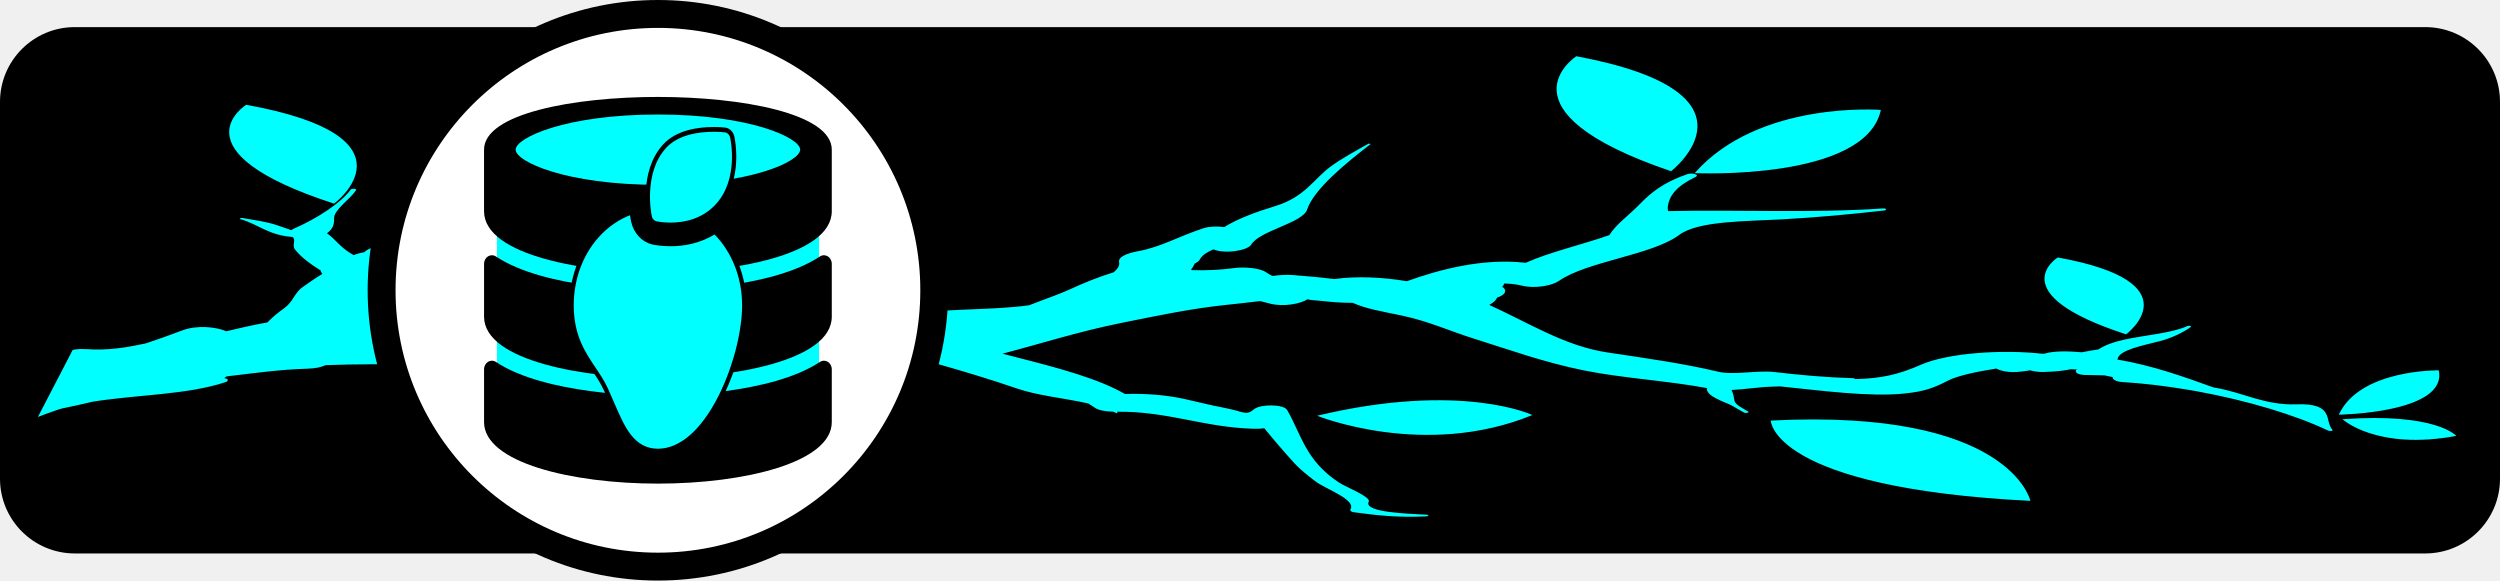
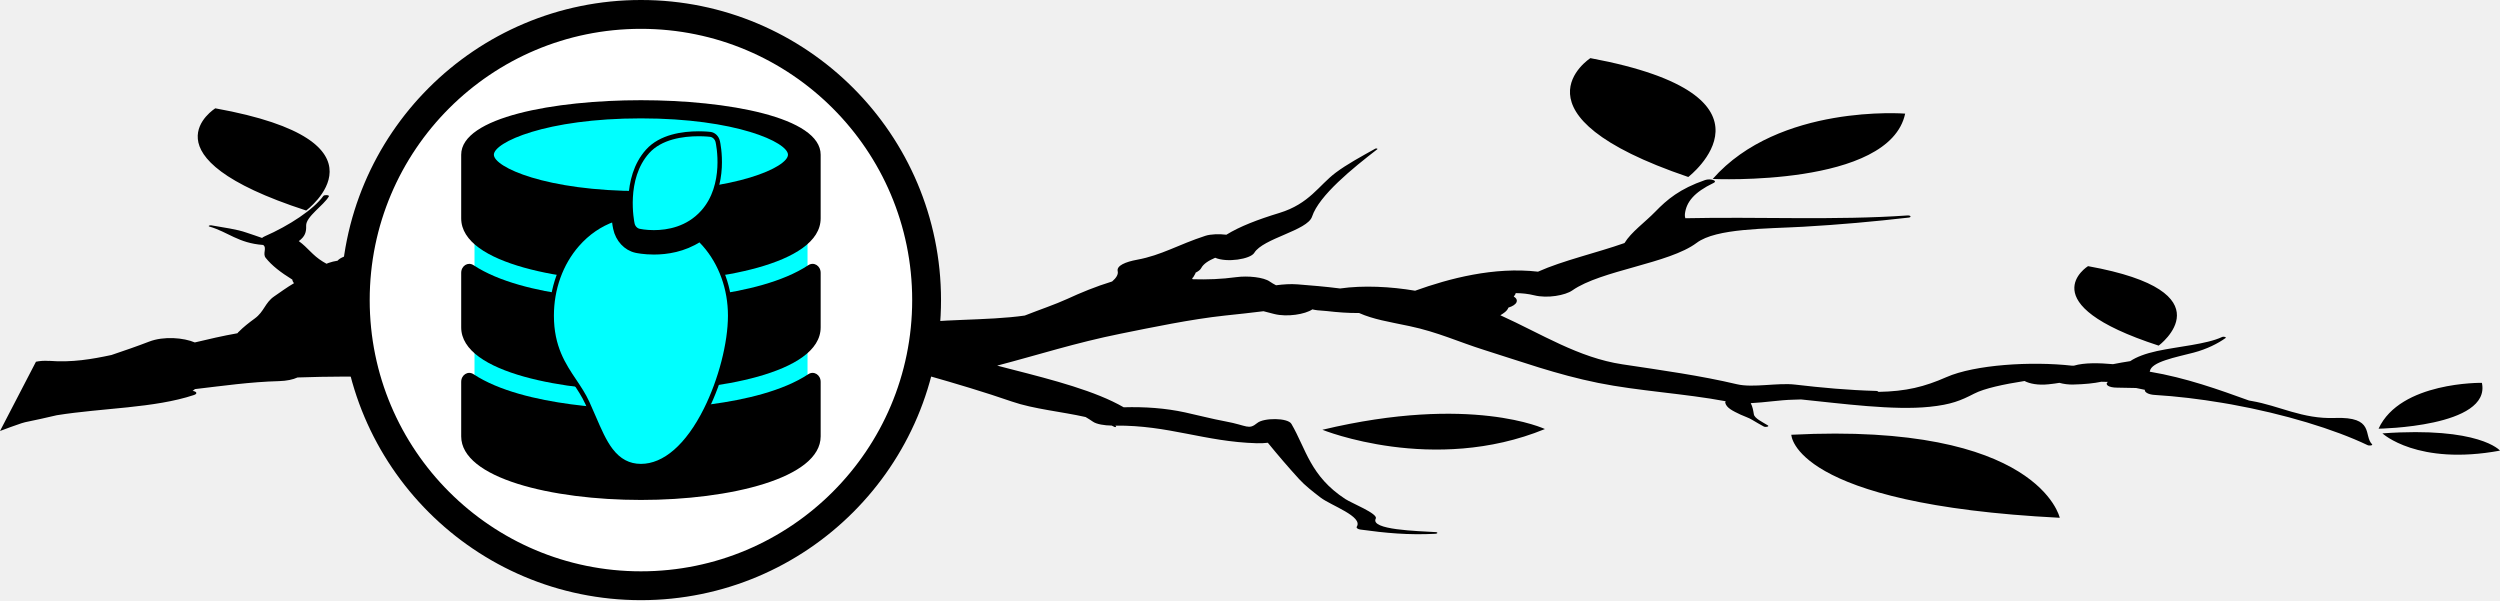
- <svg xmlns="http://www.w3.org/2000/svg" width="368.93" height="85.674" version="1.1" viewBox="0 0 379.98 75.599">
-   <g transform="translate(2.62e-5 .00047062)">
-     <rect x="-2.62e-5" y="-2.201" width="379.98" height="80" ry="11.369" stroke-width=".908" />
-     <path d="m323.15 44.496s10.618-7.89-10.389-11.686c0 0-8.794 5.459 10.389 11.686zm-90.239 12.264s-10.801-5.131-32.718 0.108c0 0 16.313 6.62 32.718-0.108zm-195.49-47.155s-11.31 7.021 13.359 15.027c0 0 13.648-10.149-13.359-15.027zm62.747 6.011s-11.993-0.194-15.193 6.742c0 0 16.593-0.23 15.193-6.742zm2.671 9.972s-3-3.559-17.288-2.54c0 0 5.117 4.781 17.288 2.54zm252.64 31.121s16.586-0.234 15.193-6.742c0 0-12.002-0.195-15.193 6.742zm17.856 3.225s-3-3.559-17.29-2.536c0.01 7.19e-4 5.127 4.782 17.29 2.536zm-133.74-57.708s-12.782 8.243 14.392 17.476c0 0 15.483-11.905-14.392-17.476zm17.984 17.765c-2e-3 0.004 26.005 1.213 28.297-9.606 0 0-18.557-1.473-28.297 9.606zm51.026 49.817s-3.043-14.08-39.467-12.207c-2e-3 0.004 0.171 10.22 39.467 12.207zm-299.7-13.894c-1.04 0.333-2.096 0.754-3.141 1.135l5.286-10.184c0.535-0.114 1.176-0.174 1.919-0.12l0.005-0.011c3.376 0.265 6.318-0.248 9.179-0.861 1.903-0.64 3.795-1.295 5.534-1.966 2.181-0.844 5.121-0.565 6.718 0.12 2.021-0.482 4.101-0.967 6.261-1.349 0.03-0.038 0.07-0.08 0.108-0.117l-0.018-0.002c0.041-0.041 0.086-0.075 0.125-0.112 0.662-0.67 1.44-1.287 2.341-1.942 1.396-1.02 1.498-2.316 2.844-3.24 0.931-0.638 1.857-1.321 2.927-1.952-0.151-0.167-0.233-0.341-0.245-0.519l-0.035-0.025c-1.643-1.018-2.981-2.035-3.889-3.184-0.489-0.616 0.236-1.482-0.372-1.889-3.652-0.265-5.144-1.905-7.899-2.706-0.256-0.076 0.032-0.227 0.31-0.176 1.842 0.341 3.644 0.538 5.197 1.086 0.766 0.268 1.53 0.502 2.232 0.764 0.097-0.078 0.206-0.158 0.365-0.227 3.634-1.589 7.197-3.939 8.649-5.948 0.142-0.2 0.931-0.142 0.814 0.064-0.772 1.34-3.395 2.982-3.345 4.316 0.038 0.918-0.154 1.581-1.078 2.26 1.355 0.984 1.971 2.055 3.53 3.015 0.173 0.106 0.358 0.21 0.542 0.313 0.099-0.044 0.207-0.087 0.312-0.124 0.398-0.143 0.843-0.249 1.31-0.323 0.749-0.893 3.548-1.259 5.564-1.656 0.933-0.182 2.112-0.197 3.052-0.045 0.45-0.005 0.901 0.008 1.358 0.044 0.908-0.336 1.876-0.642 2.811-0.957-0.323-0.185-0.401-0.42 0.026-0.691 0.685-0.439 1.487-0.828 2.398-1.171 0.327-0.189 0.663-0.378 1.006-0.562 0.222-0.464 0.403-0.924 0.716-1.27 0.3-0.34 0.98-0.438 1.651-0.393 0.663-0.433 1.366-0.852 2.146-1.254 0.079-0.372-0.07-0.728 0.169-1.187 0.497-0.958 2.219-1.522 2.29-2.595 0.01-0.221 0.58-0.366 1.052-0.34 0.641-0.794 1.373-1.581 1.974-2.372 0.151-0.199 0.874-0.142 0.814 0.064-0.378 1.297-0.415 2.635-1.024 3.917-0.324 0.678-0.342 1.522-1.109 2.173 0.211 0.328 0.361 0.662 0.083 1.014-1.103 1.391-3.605 2.488-5.528 3.715-0.085 0.164-0.168 0.324-0.262 0.487-0.19 0.348-0.92 0.635-1.67 0.906-0.11 0.047-0.226 0.086-0.348 0.121-0.396 0.139-0.779 0.272-1.078 0.408-1.328 0.596-2.075 1.704-3.777 2.141l-0.042 0.008c-0.056 0.144-0.19 0.293-0.46 0.445-1.237 0.714-2.423 1.384-3.898 2.006-0.293 0.692-0.684 1.391-1.161 2.091 0.003 0.067-0.005 0.137-0.023 0.209l0.262 0.009c1.55 0.04 2.656 0.349 3.071 0.797 1.497-0.627 2.982-1.251 4.324-1.928 0.13-0.068 0.386 8e-3 0.302 0.079-1.101 0.966-2.692 1.793-4.537 2.541-0.042 0.082-0.087 0.167-0.171 0.257-0.438 0.477 0.917 0.857 3.004 1.147 0.238 1.7e-4 0.46-0.005 0.701 0.007 1.129 0.063 2.262 0.118 3.388 0.17 0.165-0.005 0.32-0.012 0.491-0.009 6.54 0.095 13.021 0.341 19.529-0.033 1.472-0.084 3.165 0.304 4.374 0.636 0.22-0.094 0.552-0.201 1.008-0.328 1.831-0.501 4.263-0.232 5.508 0.433l0.161 0.057c2.387-0.031 4.769-0.033 7.139 5e-3 2.247-0.201 4.33-0.471 5.132-0.604 4.767-0.8 5.841-1.182 11.457-0.589 2.891 0.301 5.405 0.943 8.136 1.387 0.79 0.129 1.625 0.209 2.466 0.275 0.183-0.041 0.35-0.087 0.559-0.123 5.353-0.939 12.463-0.584 18.008-1.379 2.133-0.844 4.485-1.633 6.248-2.443 1.978-0.912 4.151-1.815 6.599-2.568 0.603-0.519 0.928-1.035 0.816-1.518-0.185-0.8 1.136-1.363 2.862-1.679 3.6-0.662 6.011-2.206 10.034-3.517 0.788-0.253 2.044-0.288 3.082-0.158 1.988-1.226 4.627-2.237 7.795-3.203 4.413-1.346 5.802-4.06 8.282-5.921 1.679-1.254 3.755-2.372 5.823-3.532 0.121-0.068 0.395 0.009 0.302 0.079-3.618 2.787-8.579 6.806-9.603 9.915-0.674 2.051-7.197 3.187-8.499 5.33-0.565 0.923-4.027 1.466-5.744 0.719-0.958 0.414-1.727 0.887-2.058 1.524-0.127 0.246-0.427 0.474-0.823 0.669-0.01 0.073-0.035 0.142-0.081 0.212-0.072 0.102-0.405 0.835-0.436 0.473 1e-3 0.071 0.023 0.139 0.043 0.211l0.058 0.071c2.187 0.061 4.236-0.016 6.397-0.309 1.691-0.23 4.035 0.006 4.928 0.65 0.286 0.2 0.595 0.376 0.918 0.543 1.072-0.138 2.13-0.214 3.155-0.134 1.912 0.15 4.132 0.332 6.265 0.607 3.385-0.486 7.45-0.282 11.028 0.329 5.011-1.803 11.621-3.547 18.07-2.8 3.651-1.64 8.646-2.77 12.717-4.21 0.983-1.619 3.011-3.05 4.525-4.609 1.738-1.79 3.593-3.363 7.319-4.652 0.788-0.271 1.938 0.1 1.243 0.431-2.855 1.372-4.008 2.804-4.207 4.563-0.03 0.205 5e-3 0.412 0.06 0.62 10.798-0.237 22.071 0.334 32.685-0.411 0.463-0.03 0.605 0.266 0.16 0.316-5.062 0.58-10.267 1.049-15.497 1.346-5.493 0.309-12.804 0.213-15.674 2.366-4.088 3.069-14.032 4.01-18.299 7.002-1.005 0.706-3.625 1.204-5.588 0.713-0.894-0.222-1.816-0.317-2.737-0.322 2e-3 0.052-5e-3 0.103-0.034 0.157-0.061 0.117-0.148 0.229-0.243 0.34 0.812 0.49 0.53 1.235-0.78 1.632-0.094 0.219-0.205 0.414-0.505 0.661-0.2 0.166-0.439 0.314-0.68 0.465 6.053 2.739 11.473 6.24 17.947 7.215 5.899 0.889 11.471 1.657 16.831 2.926 2.382 0.565 5.978-0.253 8.57 0.055 3.886 0.457 7.803 0.817 11.85 0.927 0.236 0.004 0.346 0.068 0.393 0.142 4.086-0.075 6.758-0.747 9.991-2.168 4.183-1.839 12.496-2.353 18.453-1.684 0.106-0.003 0.203-0.006 0.308-0.005 1.522-0.455 3.711-0.398 5.731-0.217 0.817-0.162 1.667-0.314 2.536-0.445 0.898-0.611 2.246-1.117 3.932-1.484 3.069-0.666 7.307-0.997 9.563-2.061 0.229-0.112 0.696 0.017 0.527 0.141-1.086 0.789-2.779 1.649-4.707 2.153-2.61 0.68-6.232 1.348-6.429 2.736l-0.034 0.064c5.378 0.904 10.187 2.645 14.615 4.242 0.157 0.027 0.28 0.048 0.349 0.061 4.095 0.696 7.483 2.681 12.251 2.504 5.923-0.22 4.202 2.583 5.486 3.869 0.164 0.161-0.404 0.246-0.656 0.126-4.898-2.341-12.223-4.576-20.056-5.995-0.459-0.069-0.911-0.153-1.365-0.233-3.285-0.551-6.635-0.958-9.931-1.158-0.877-0.054-1.481-0.413-1.393-0.747l-1.289-0.268c-0.93-0.025-1.869-0.05-2.8-0.053-1.247-0.002-1.852-0.449-1.352-0.843-0.328-0.011-0.639-0.017-0.959-0.024-1.121 0.234-2.4 0.367-4.155 0.411-0.676 0.017-1.415-0.081-2.012-0.251-0.42 0.074-0.912 0.143-1.597 0.215-1.542 0.164-2.791-0.09-3.529-0.485-3.037 0.476-5.903 1.081-7.401 1.856-1.978 1.023-3.378 1.609-6.568 1.94-5.304 0.55-12.804-0.465-18.892-1.084-0.416 0.012-0.826 0.032-1.23 0.04-1.818 0.035-4.088 0.409-6.166 0.505 0.283 0.537 0.366 1.092 0.457 1.633 0.089 0.6 1.272 1.145 2.072 1.641 0.252 0.157-0.342 0.31-0.616 0.159-0.582-0.327-1.176-0.652-1.716-0.987-0.467-0.292-1.125-0.492-1.684-0.755-1.178-0.556-2.075-0.993-2.258-1.741-0.023-0.083 0.016-0.158 0.062-0.229-5.949-1.123-12.872-1.508-18.741-2.695-6.161-1.247-11.402-3.167-16.792-4.854-3.637-1.138-6.799-2.624-10.954-3.498-3.081-0.65-5.264-0.977-7.417-1.927-1.534 0.02-3.128-0.101-4.718-0.285-0.461-0.029-0.928-0.065-1.405-0.118-0.269-0.032-0.512-0.077-0.741-0.132-1.062 0.724-3.696 1.158-5.601 0.682-0.565-0.141-1.084-0.278-1.587-0.41-1.806 0.232-3.667 0.423-5.683 0.639-4.993 0.538-10.708 1.734-15.346 2.67-6.606 1.333-12.098 3.11-18.127 4.689 0.729 0.191 1.459 0.381 2.174 0.563 6.105 1.558 12.325 3.187 16.425 5.562 3.131-0.087 6.134 0.126 9.01 0.749 1.986 0.43 3.917 0.949 5.958 1.327 3.241 0.599 3.369 1.306 4.68 0.231 0.946-0.778 4.483-0.785 5.015 0.135 2.17 3.727 2.766 7.678 7.921 11.047 0.938 0.615 4.85 2.159 4.48 2.871-0.87 1.677 6.164 1.829 8.803 1.992 0.379 0.023 0.308 0.232-0.043 0.249-3.999 0.201-7.287-0.106-11.054-0.628-0.381-0.056-0.597-0.262-0.503-0.406 0.982-1.508-3.79-3.12-5.314-4.292-1.158-0.887-2.296-1.777-3.159-2.719-1.615-1.768-3.137-3.551-4.598-5.34-0.498 0.061-1.036 0.089-1.637 0.071-7.656-0.22-13.006-2.682-20.777-2.588 0.033 0.047 0.076 0.091 0.107 0.142 0.045 0.059-0.147 0.1-0.244 0.048-0.135-0.07-0.265-0.132-0.402-0.198-1.071-0.01-2.229-0.201-2.76-0.572-0.343-0.238-0.703-0.463-1.082-0.685-3.494-0.789-7.63-1.17-10.811-2.268-4.006-1.382-8.217-2.642-12.541-3.871l-0.241-0.067c-2.952-0.091-5.725-0.253-8.497-0.564-1.808 0.18-3.908-0.011-5.576-0.779l-0.113-0.057c-1.048-0.182-2.12-0.374-3.201-0.585-9.288 0.797-18.588 0.57-28.075-0.087-5.611 1.178-14.241 1.293-19.663 1.797-8.965 0.833-18.062 0.326-27.15 0.664-0.662 0.304-1.586 0.505-2.697 0.536-4.299 0.118-8.296 0.7-12.389 1.175-0.096 0.093-0.208 0.18-0.345 0.262 0.596 0.08 0.787 0.41 0.209 0.605-5.827 1.943-13.469 1.898-20.18 2.975-1.51 0.359-3.068 0.7-4.656 1.027-0.18 0.053-0.365 0.097-0.537 0.154zm171.9-21.797 0.031-0.024z" fill="#0ff" stroke-width="5.822" />
+ <svg xmlns="http://www.w3.org/2000/svg" width="356.88" height="85.674" version="1.1" viewBox="0 0 367.57 75.599">
+   <g transform="translate(-5.7635 1.7643e-6)">
+     <path d="m323.15 44.496s10.618-7.89-10.389-11.686c0 0-8.794 5.459 10.389 11.686zm-90.239 12.264s-10.801-5.131-32.718 0.108c0 0 16.313 6.62 32.718-0.108zm-195.49-47.155s-11.31 7.021 13.359 15.027c0 0 13.648-10.149-13.359-15.027zm62.747 6.011s-11.993-0.194-15.193 6.742c0 0 16.593-0.23 15.193-6.742zm2.671 9.972s-3-3.559-17.288-2.54c0 0 5.117 4.781 17.288 2.54zm252.64 31.121s16.586-0.234 15.193-6.742c0 0-12.002-0.195-15.193 6.742zm17.856 3.225s-3-3.559-17.29-2.536c0.01 7.19e-4 5.127 4.782 17.29 2.536zm-133.74-57.708s-12.782 8.243 14.392 17.476c0 0 15.483-11.905-14.392-17.476zm17.984 17.765c-2e-3 0.004 26.005 1.213 28.297-9.606 0 0-18.557-1.473-28.297 9.606zm51.026 49.817s-3.043-14.08-39.467-12.207c-2e-3 0.004 0.171 10.22 39.467 12.207zm-299.7-13.894c-1.04 0.333-2.096 0.754-3.141 1.135l5.286-10.184c0.535-0.114 1.176-0.174 1.919-0.12l0.005-0.011c3.376 0.265 6.318-0.248 9.179-0.861 1.903-0.64 3.795-1.295 5.534-1.966 2.181-0.844 5.121-0.565 6.718 0.12 2.021-0.482 4.101-0.967 6.261-1.349 0.03-0.038 0.07-0.08 0.108-0.117l-0.018-0.002c0.041-0.041 0.086-0.075 0.125-0.112 0.662-0.67 1.44-1.287 2.341-1.942 1.396-1.02 1.498-2.316 2.844-3.24 0.931-0.638 1.857-1.321 2.927-1.952-0.151-0.167-0.233-0.341-0.245-0.519l-0.035-0.025c-1.643-1.018-2.981-2.035-3.889-3.184-0.489-0.616 0.236-1.482-0.372-1.889-3.652-0.265-5.144-1.905-7.899-2.706-0.256-0.076 0.032-0.227 0.31-0.176 1.842 0.341 3.644 0.538 5.197 1.086 0.766 0.268 1.53 0.502 2.232 0.764 0.097-0.078 0.206-0.158 0.365-0.227 3.634-1.589 7.197-3.939 8.649-5.948 0.142-0.2 0.931-0.142 0.814 0.064-0.772 1.34-3.395 2.982-3.345 4.316 0.038 0.918-0.154 1.581-1.078 2.26 1.355 0.984 1.971 2.055 3.53 3.015 0.173 0.106 0.358 0.21 0.542 0.313 0.099-0.044 0.207-0.087 0.312-0.124 0.398-0.143 0.843-0.249 1.31-0.323 0.749-0.893 3.548-1.259 5.564-1.656 0.933-0.182 2.112-0.197 3.052-0.045 0.45-0.005 0.901 0.008 1.358 0.044 0.908-0.336 1.876-0.642 2.811-0.957-0.323-0.185-0.401-0.42 0.026-0.691 0.685-0.439 1.487-0.828 2.398-1.171 0.327-0.189 0.663-0.378 1.006-0.562 0.222-0.464 0.403-0.924 0.716-1.27 0.3-0.34 0.98-0.438 1.651-0.393 0.663-0.433 1.366-0.852 2.146-1.254 0.079-0.372-0.07-0.728 0.169-1.187 0.497-0.958 2.219-1.522 2.29-2.595 0.01-0.221 0.58-0.366 1.052-0.34 0.641-0.794 1.373-1.581 1.974-2.372 0.151-0.199 0.874-0.142 0.814 0.064-0.378 1.297-0.415 2.635-1.024 3.917-0.324 0.678-0.342 1.522-1.109 2.173 0.211 0.328 0.361 0.662 0.083 1.014-1.103 1.391-3.605 2.488-5.528 3.715-0.085 0.164-0.168 0.324-0.262 0.487-0.19 0.348-0.92 0.635-1.67 0.906-0.11 0.047-0.226 0.086-0.348 0.121-0.396 0.139-0.779 0.272-1.078 0.408-1.328 0.596-2.075 1.704-3.777 2.141l-0.042 0.008c-0.056 0.144-0.19 0.293-0.46 0.445-1.237 0.714-2.423 1.384-3.898 2.006-0.293 0.692-0.684 1.391-1.161 2.091 0.003 0.067-0.005 0.137-0.023 0.209l0.262 0.009c1.55 0.04 2.656 0.349 3.071 0.797 1.497-0.627 2.982-1.251 4.324-1.928 0.13-0.068 0.386 8e-3 0.302 0.079-1.101 0.966-2.692 1.793-4.537 2.541-0.042 0.082-0.087 0.167-0.171 0.257-0.438 0.477 0.917 0.857 3.004 1.147 0.238 1.7e-4 0.46-0.005 0.701 0.007 1.129 0.063 2.262 0.118 3.388 0.17 0.165-0.005 0.32-0.012 0.491-0.009 6.54 0.095 13.021 0.341 19.529-0.033 1.472-0.084 3.165 0.304 4.374 0.636 0.22-0.094 0.552-0.201 1.008-0.328 1.831-0.501 4.263-0.232 5.508 0.433l0.161 0.057c2.387-0.031 4.769-0.033 7.139 5e-3 2.247-0.201 4.33-0.471 5.132-0.604 4.767-0.8 5.841-1.182 11.457-0.589 2.891 0.301 5.405 0.943 8.136 1.387 0.79 0.129 1.625 0.209 2.466 0.275 0.183-0.041 0.35-0.087 0.559-0.123 5.353-0.939 12.463-0.584 18.008-1.379 2.133-0.844 4.485-1.633 6.248-2.443 1.978-0.912 4.151-1.815 6.599-2.568 0.603-0.519 0.928-1.035 0.816-1.518-0.185-0.8 1.136-1.363 2.862-1.679 3.6-0.662 6.011-2.206 10.034-3.517 0.788-0.253 2.044-0.288 3.082-0.158 1.988-1.226 4.627-2.237 7.795-3.203 4.413-1.346 5.802-4.06 8.282-5.921 1.679-1.254 3.755-2.372 5.823-3.532 0.121-0.068 0.395 0.009 0.302 0.079-3.618 2.787-8.579 6.806-9.603 9.915-0.674 2.051-7.197 3.187-8.499 5.33-0.565 0.923-4.027 1.466-5.744 0.719-0.958 0.414-1.727 0.887-2.058 1.524-0.127 0.246-0.427 0.474-0.823 0.669-0.01 0.073-0.035 0.142-0.081 0.212-0.072 0.102-0.405 0.835-0.436 0.473 1e-3 0.071 0.023 0.139 0.043 0.211l0.058 0.071c2.187 0.061 4.236-0.016 6.397-0.309 1.691-0.23 4.035 0.006 4.928 0.65 0.286 0.2 0.595 0.376 0.918 0.543 1.072-0.138 2.13-0.214 3.155-0.134 1.912 0.15 4.132 0.332 6.265 0.607 3.385-0.486 7.45-0.282 11.028 0.329 5.011-1.803 11.621-3.547 18.07-2.8 3.651-1.64 8.646-2.77 12.717-4.21 0.983-1.619 3.011-3.05 4.525-4.609 1.738-1.79 3.593-3.363 7.319-4.652 0.788-0.271 1.938 0.1 1.243 0.431-2.855 1.372-4.008 2.804-4.207 4.563-0.03 0.205 5e-3 0.412 0.06 0.62 10.798-0.237 22.071 0.334 32.685-0.411 0.463-0.03 0.605 0.266 0.16 0.316-5.062 0.58-10.267 1.049-15.497 1.346-5.493 0.309-12.804 0.213-15.674 2.366-4.088 3.069-14.032 4.01-18.299 7.002-1.005 0.706-3.625 1.204-5.588 0.713-0.894-0.222-1.816-0.317-2.737-0.322 2e-3 0.052-5e-3 0.103-0.034 0.157-0.061 0.117-0.148 0.229-0.243 0.34 0.812 0.49 0.53 1.235-0.78 1.632-0.094 0.219-0.205 0.414-0.505 0.661-0.2 0.166-0.439 0.314-0.68 0.465 6.053 2.739 11.473 6.24 17.947 7.215 5.899 0.889 11.471 1.657 16.831 2.926 2.382 0.565 5.978-0.253 8.57 0.055 3.886 0.457 7.803 0.817 11.85 0.927 0.236 0.004 0.346 0.068 0.393 0.142 4.086-0.075 6.758-0.747 9.991-2.168 4.183-1.839 12.496-2.353 18.453-1.684 0.106-0.003 0.203-0.006 0.308-0.005 1.522-0.455 3.711-0.398 5.731-0.217 0.817-0.162 1.667-0.314 2.536-0.445 0.898-0.611 2.246-1.117 3.932-1.484 3.069-0.666 7.307-0.997 9.563-2.061 0.229-0.112 0.696 0.017 0.527 0.141-1.086 0.789-2.779 1.649-4.707 2.153-2.61 0.68-6.232 1.348-6.429 2.736l-0.034 0.064c5.378 0.904 10.187 2.645 14.615 4.242 0.157 0.027 0.28 0.048 0.349 0.061 4.095 0.696 7.483 2.681 12.251 2.504 5.923-0.22 4.202 2.583 5.486 3.869 0.164 0.161-0.404 0.246-0.656 0.126-4.898-2.341-12.223-4.576-20.056-5.995-0.459-0.069-0.911-0.153-1.365-0.233-3.285-0.551-6.635-0.958-9.931-1.158-0.877-0.054-1.481-0.413-1.393-0.747l-1.289-0.268c-0.93-0.025-1.869-0.05-2.8-0.053-1.247-0.002-1.852-0.449-1.352-0.843-0.328-0.011-0.639-0.017-0.959-0.024-1.121 0.234-2.4 0.367-4.155 0.411-0.676 0.017-1.415-0.081-2.012-0.251-0.42 0.074-0.912 0.143-1.597 0.215-1.542 0.164-2.791-0.09-3.529-0.485-3.037 0.476-5.903 1.081-7.401 1.856-1.978 1.023-3.378 1.609-6.568 1.94-5.304 0.55-12.804-0.465-18.892-1.084-0.416 0.012-0.826 0.032-1.23 0.04-1.818 0.035-4.088 0.409-6.166 0.505 0.283 0.537 0.366 1.092 0.457 1.633 0.089 0.6 1.272 1.145 2.072 1.641 0.252 0.157-0.342 0.31-0.616 0.159-0.582-0.327-1.176-0.652-1.716-0.987-0.467-0.292-1.125-0.492-1.684-0.755-1.178-0.556-2.075-0.993-2.258-1.741-0.023-0.083 0.016-0.158 0.062-0.229-5.949-1.123-12.872-1.508-18.741-2.695-6.161-1.247-11.402-3.167-16.792-4.854-3.637-1.138-6.799-2.624-10.954-3.498-3.081-0.65-5.264-0.977-7.417-1.927-1.534 0.02-3.128-0.101-4.718-0.285-0.461-0.029-0.928-0.065-1.405-0.118-0.269-0.032-0.512-0.077-0.741-0.132-1.062 0.724-3.696 1.158-5.601 0.682-0.565-0.141-1.084-0.278-1.587-0.41-1.806 0.232-3.667 0.423-5.683 0.639-4.993 0.538-10.708 1.734-15.346 2.67-6.606 1.333-12.098 3.11-18.127 4.689 0.729 0.191 1.459 0.381 2.174 0.563 6.105 1.558 12.325 3.187 16.425 5.562 3.131-0.087 6.134 0.126 9.01 0.749 1.986 0.43 3.917 0.949 5.958 1.327 3.241 0.599 3.369 1.306 4.68 0.231 0.946-0.778 4.483-0.785 5.015 0.135 2.17 3.727 2.766 7.678 7.921 11.047 0.938 0.615 4.85 2.159 4.48 2.871-0.87 1.677 6.164 1.829 8.803 1.992 0.379 0.023 0.308 0.232-0.043 0.249-3.999 0.201-7.287-0.106-11.054-0.628-0.381-0.056-0.597-0.262-0.503-0.406 0.982-1.508-3.79-3.12-5.314-4.292-1.158-0.887-2.296-1.777-3.159-2.719-1.615-1.768-3.137-3.551-4.598-5.34-0.498 0.061-1.036 0.089-1.637 0.071-7.656-0.22-13.006-2.682-20.777-2.588 0.033 0.047 0.076 0.091 0.107 0.142 0.045 0.059-0.147 0.1-0.244 0.048-0.135-0.07-0.265-0.132-0.402-0.198-1.071-0.01-2.229-0.201-2.76-0.572-0.343-0.238-0.703-0.463-1.082-0.685-3.494-0.789-7.63-1.17-10.811-2.268-4.006-1.382-8.217-2.642-12.541-3.871l-0.241-0.067c-2.952-0.091-5.725-0.253-8.497-0.564-1.808 0.18-3.908-0.011-5.576-0.779l-0.113-0.057c-1.048-0.182-2.12-0.374-3.201-0.585-9.288 0.797-18.588 0.57-28.075-0.087-5.611 1.178-14.241 1.293-19.663 1.797-8.965 0.833-18.062 0.326-27.15 0.664-0.662 0.304-1.586 0.505-2.697 0.536-4.299 0.118-8.296 0.7-12.389 1.175-0.096 0.093-0.208 0.18-0.345 0.262 0.596 0.08 0.787 0.41 0.209 0.605-5.827 1.943-13.469 1.898-20.18 2.975-1.51 0.359-3.068 0.7-4.656 1.027-0.18 0.053-0.365 0.097-0.537 0.154zm171.9-21.797 0.031-0.024z" stroke-width="5.822" />
    <circle cx="100" cy="37.799" r="42" fill="#fff" stroke="#000" stroke-width="4.24" />
-     <g transform="matrix(2.9734,0,0,3.4338,45.267,-22.794)">
+     <g transform="matrix(2.9734 0 0 3.4338 45.267 -22.794)">
      <rect x="10.178" y="14.25" width="16.467" height="7.945" fill="#0ff" />
      <ellipse transform="matrix(.87405 0 0 .87405 2.7277 2.229)" cx="18.056" cy="10.338" rx="9.043" ry="2.143" fill="#0ff" />
      <g transform="matrix(.037872 0 0 .036469 9.5192 9.0879)">
        <path d="m234.67 0c-113.02 0-234.67 20.031-234.67 64v74.667c0 54.781 140.33 74.667 234.67 74.667s234.67-19.885 234.67-74.667v-74.667c-1e-3 -43.969-121.65-64-234.67-64zm0 106.67c-124.23 0-192-28.188-192-42.667s67.771-42.667 192-42.667 192 28.187 192 42.667c0 14.479-67.771 42.667-192 42.667z" />
        <path d="m453.21 321.71c-66.253 39.454-199.01 40.955-218.54 40.955s-152.29-1.502-218.54-40.955c-7.171-4.27-16.122 0.661-16.122 9.006v63.949c0 49.021 118.05 74.667 234.67 74.667s234.67-25.646 234.67-74.667v-63.949c-1e-3 -8.345-8.952-13.276-16.122-9.006z" />
        <path d="m453.21 193.71c-66.253 39.454-199.01 40.955-218.54 40.955s-152.29-1.502-218.54-40.955c-7.171-4.27-16.122 0.661-16.122 9.006v63.949c0 54.781 140.33 74.667 234.67 74.667s234.67-19.885 234.67-74.667v-63.949c-1e-3 -8.345-8.952-13.276-16.122-9.006z" />
      </g>
      <g transform="matrix(.019402 0 0 .018683 11.965 15.225)" fill="#0ff" stroke="#000" stroke-width="14.307">
        <g transform="matrix(1.4887,0,0,1.4887,-49.078,-251.56)" fill="#0ff" stroke="#000" stroke-width="7.615">
          <path d="m387.55 12.169c-1.522-6.081-6.666-10.574-12.896-11.266-0.332-0.038-8.258-0.903-19.774-0.903-27.512 0-65.012 4.698-87.426 27.077-41.959 41.9-26.717 108.88-26.049 111.71 1.35 5.705 5.899 10.101 11.646 11.255 0.427 0.086 10.626 2.1 25.095 2.1 23.995 0 57.967-5.361 83.543-30.904 42.05-41.993 26.542-106.35 25.861-109.06z" stroke-width="7.61" />
          <path d="m364.77 170.18c-2.586-2.66-5.257-5.209-8-7.651-27.105 15.739-56.4 19.606-78.627 19.606-17.156 0-29.646-2.414-31-2.687-17.188-3.451-30.9-16.704-34.936-33.769-0.403-1.706-1.516-6.756-2.472-14.154-23.495 7.42-44.882 20.53-62.505 38.655-28.385 29.195-44.017 68.22-44.017 109.89 0 48.621 20.642 76.261 38.854 100.65 8.239 11.033 16.023 21.455 22.243 33.703 3.792 7.465 7.281 14.742 10.656 21.78 9.741 20.313 18.153 37.858 29.558 51.325 13.947 16.471 30.787 24.477 51.482 24.477 40.465 0 79.929-30.918 111.12-87.06 25.307-45.548 41.658-102.41 41.658-144.87 1e-3 -41.665-15.631-80.69-44.015-109.89z" />
        </g>
      </g>
    </g>
  </g>
</svg>
